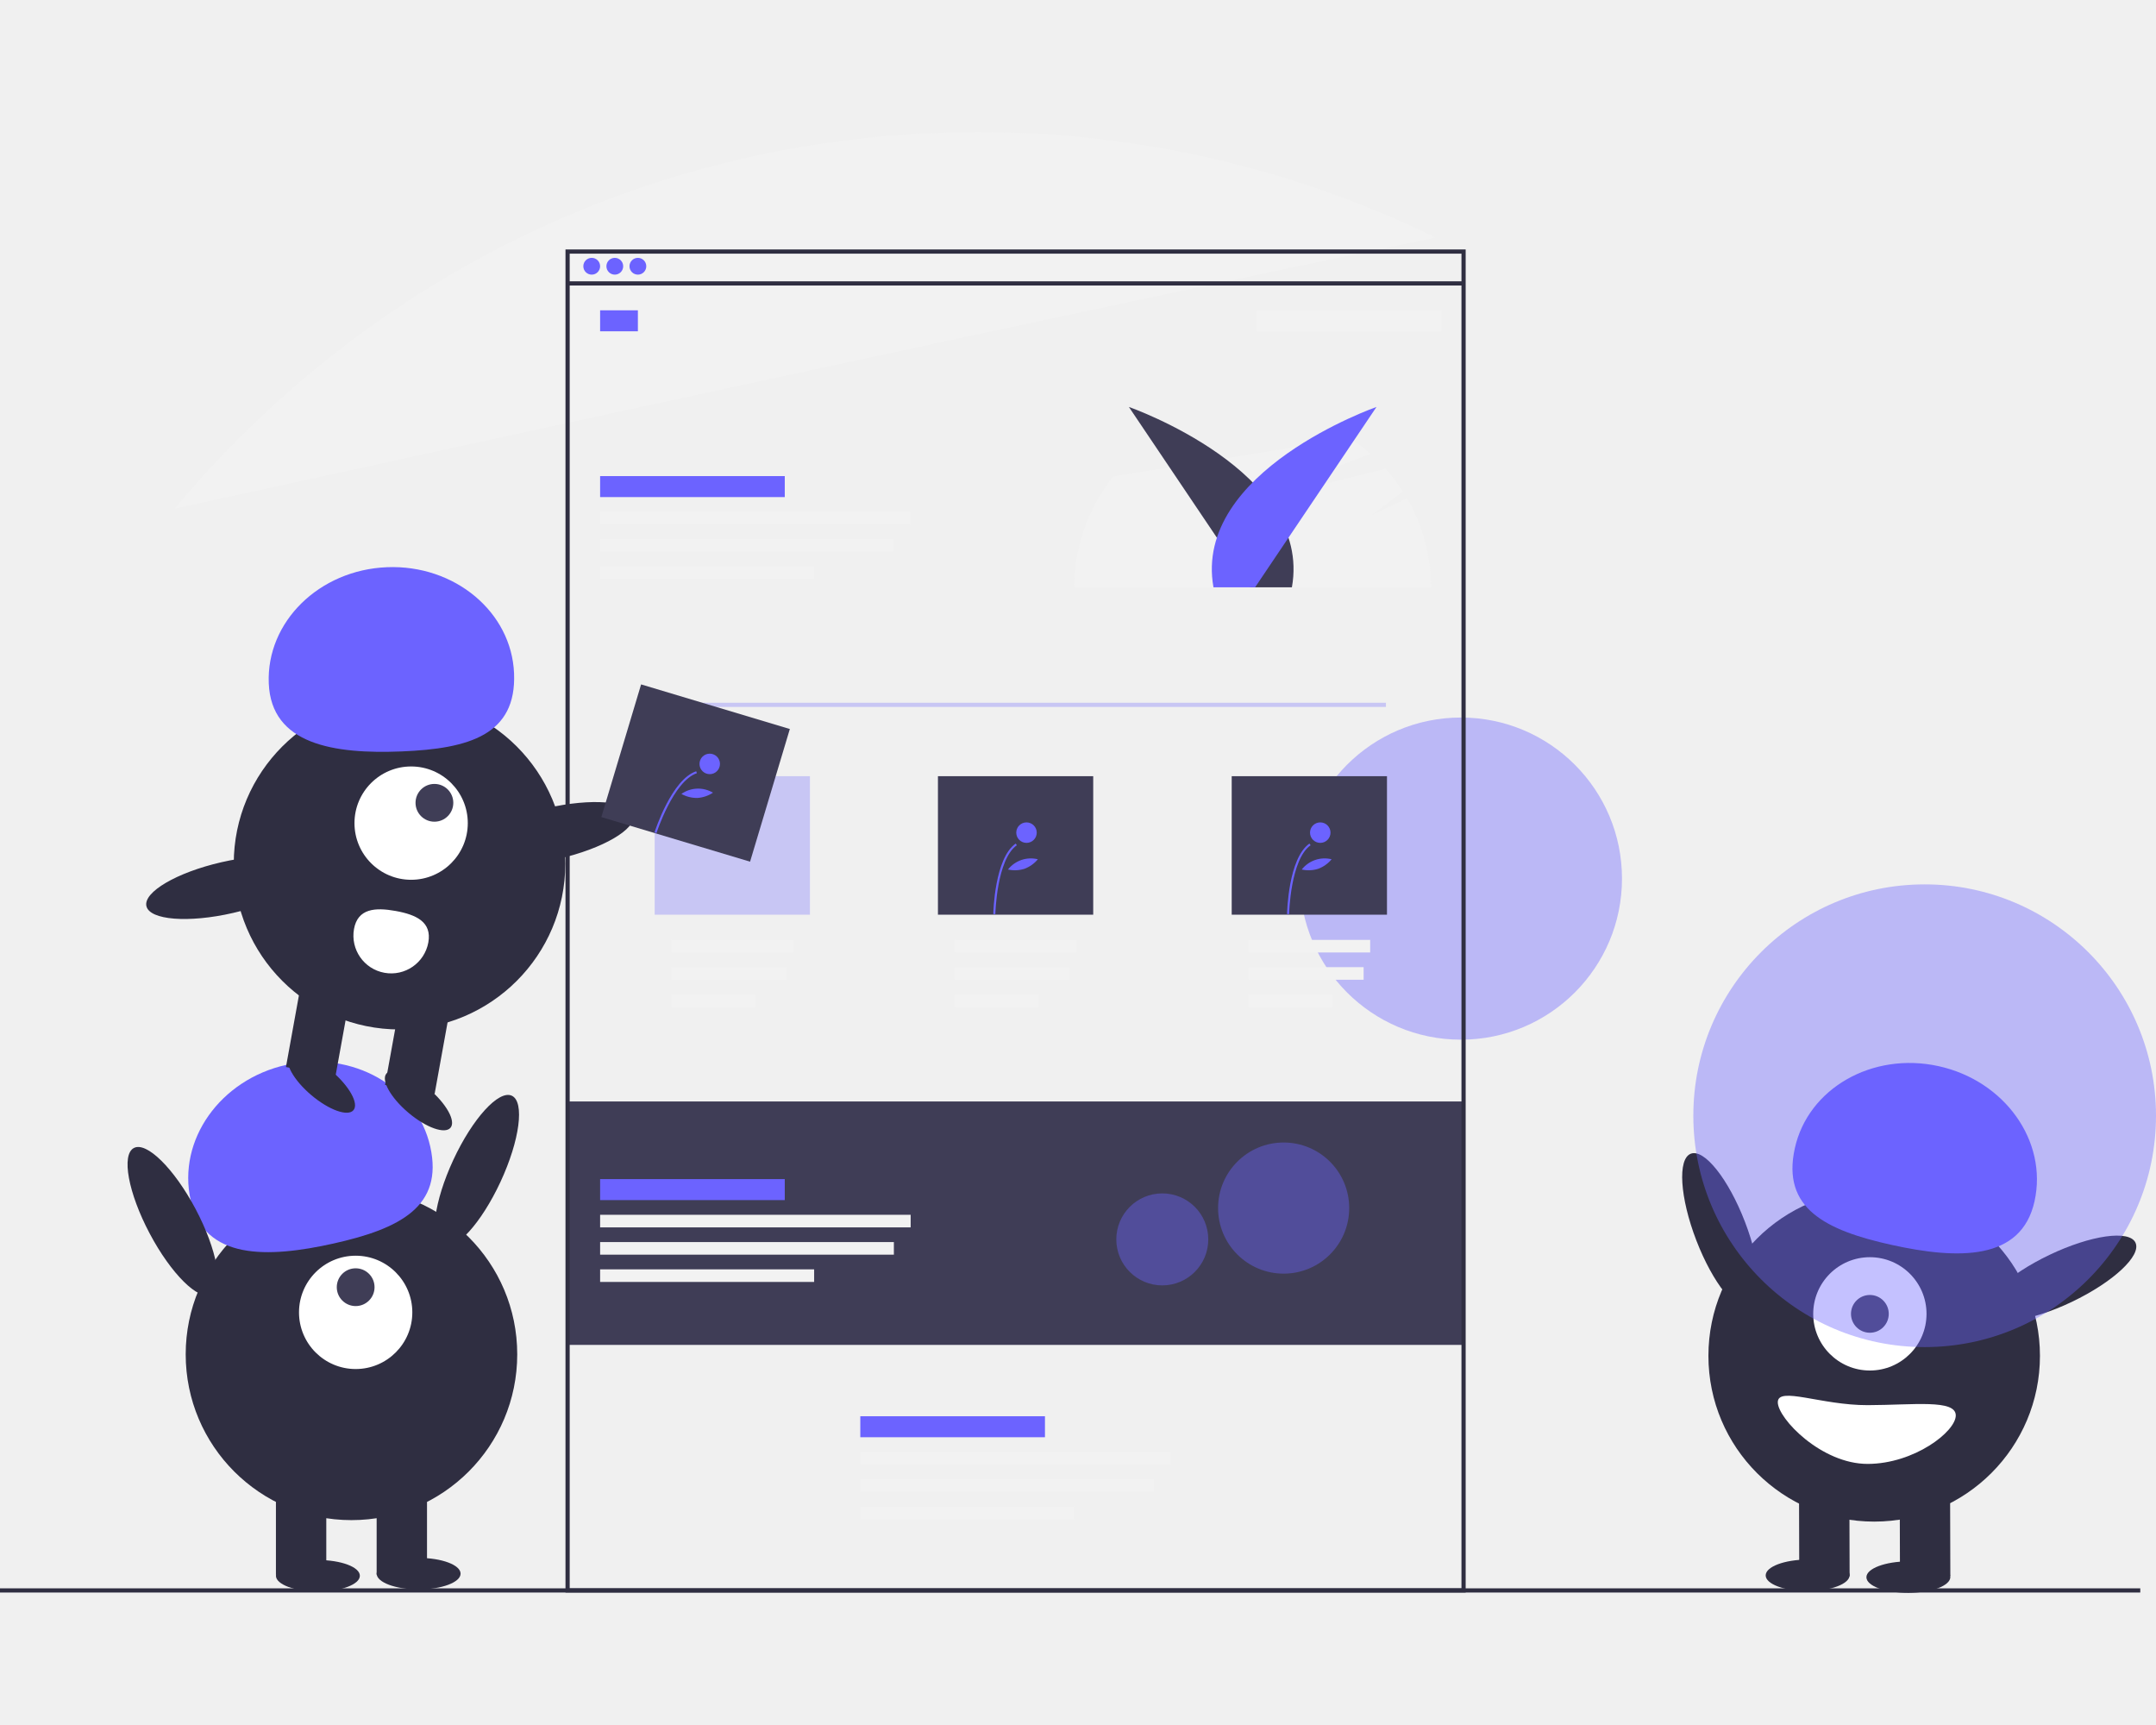
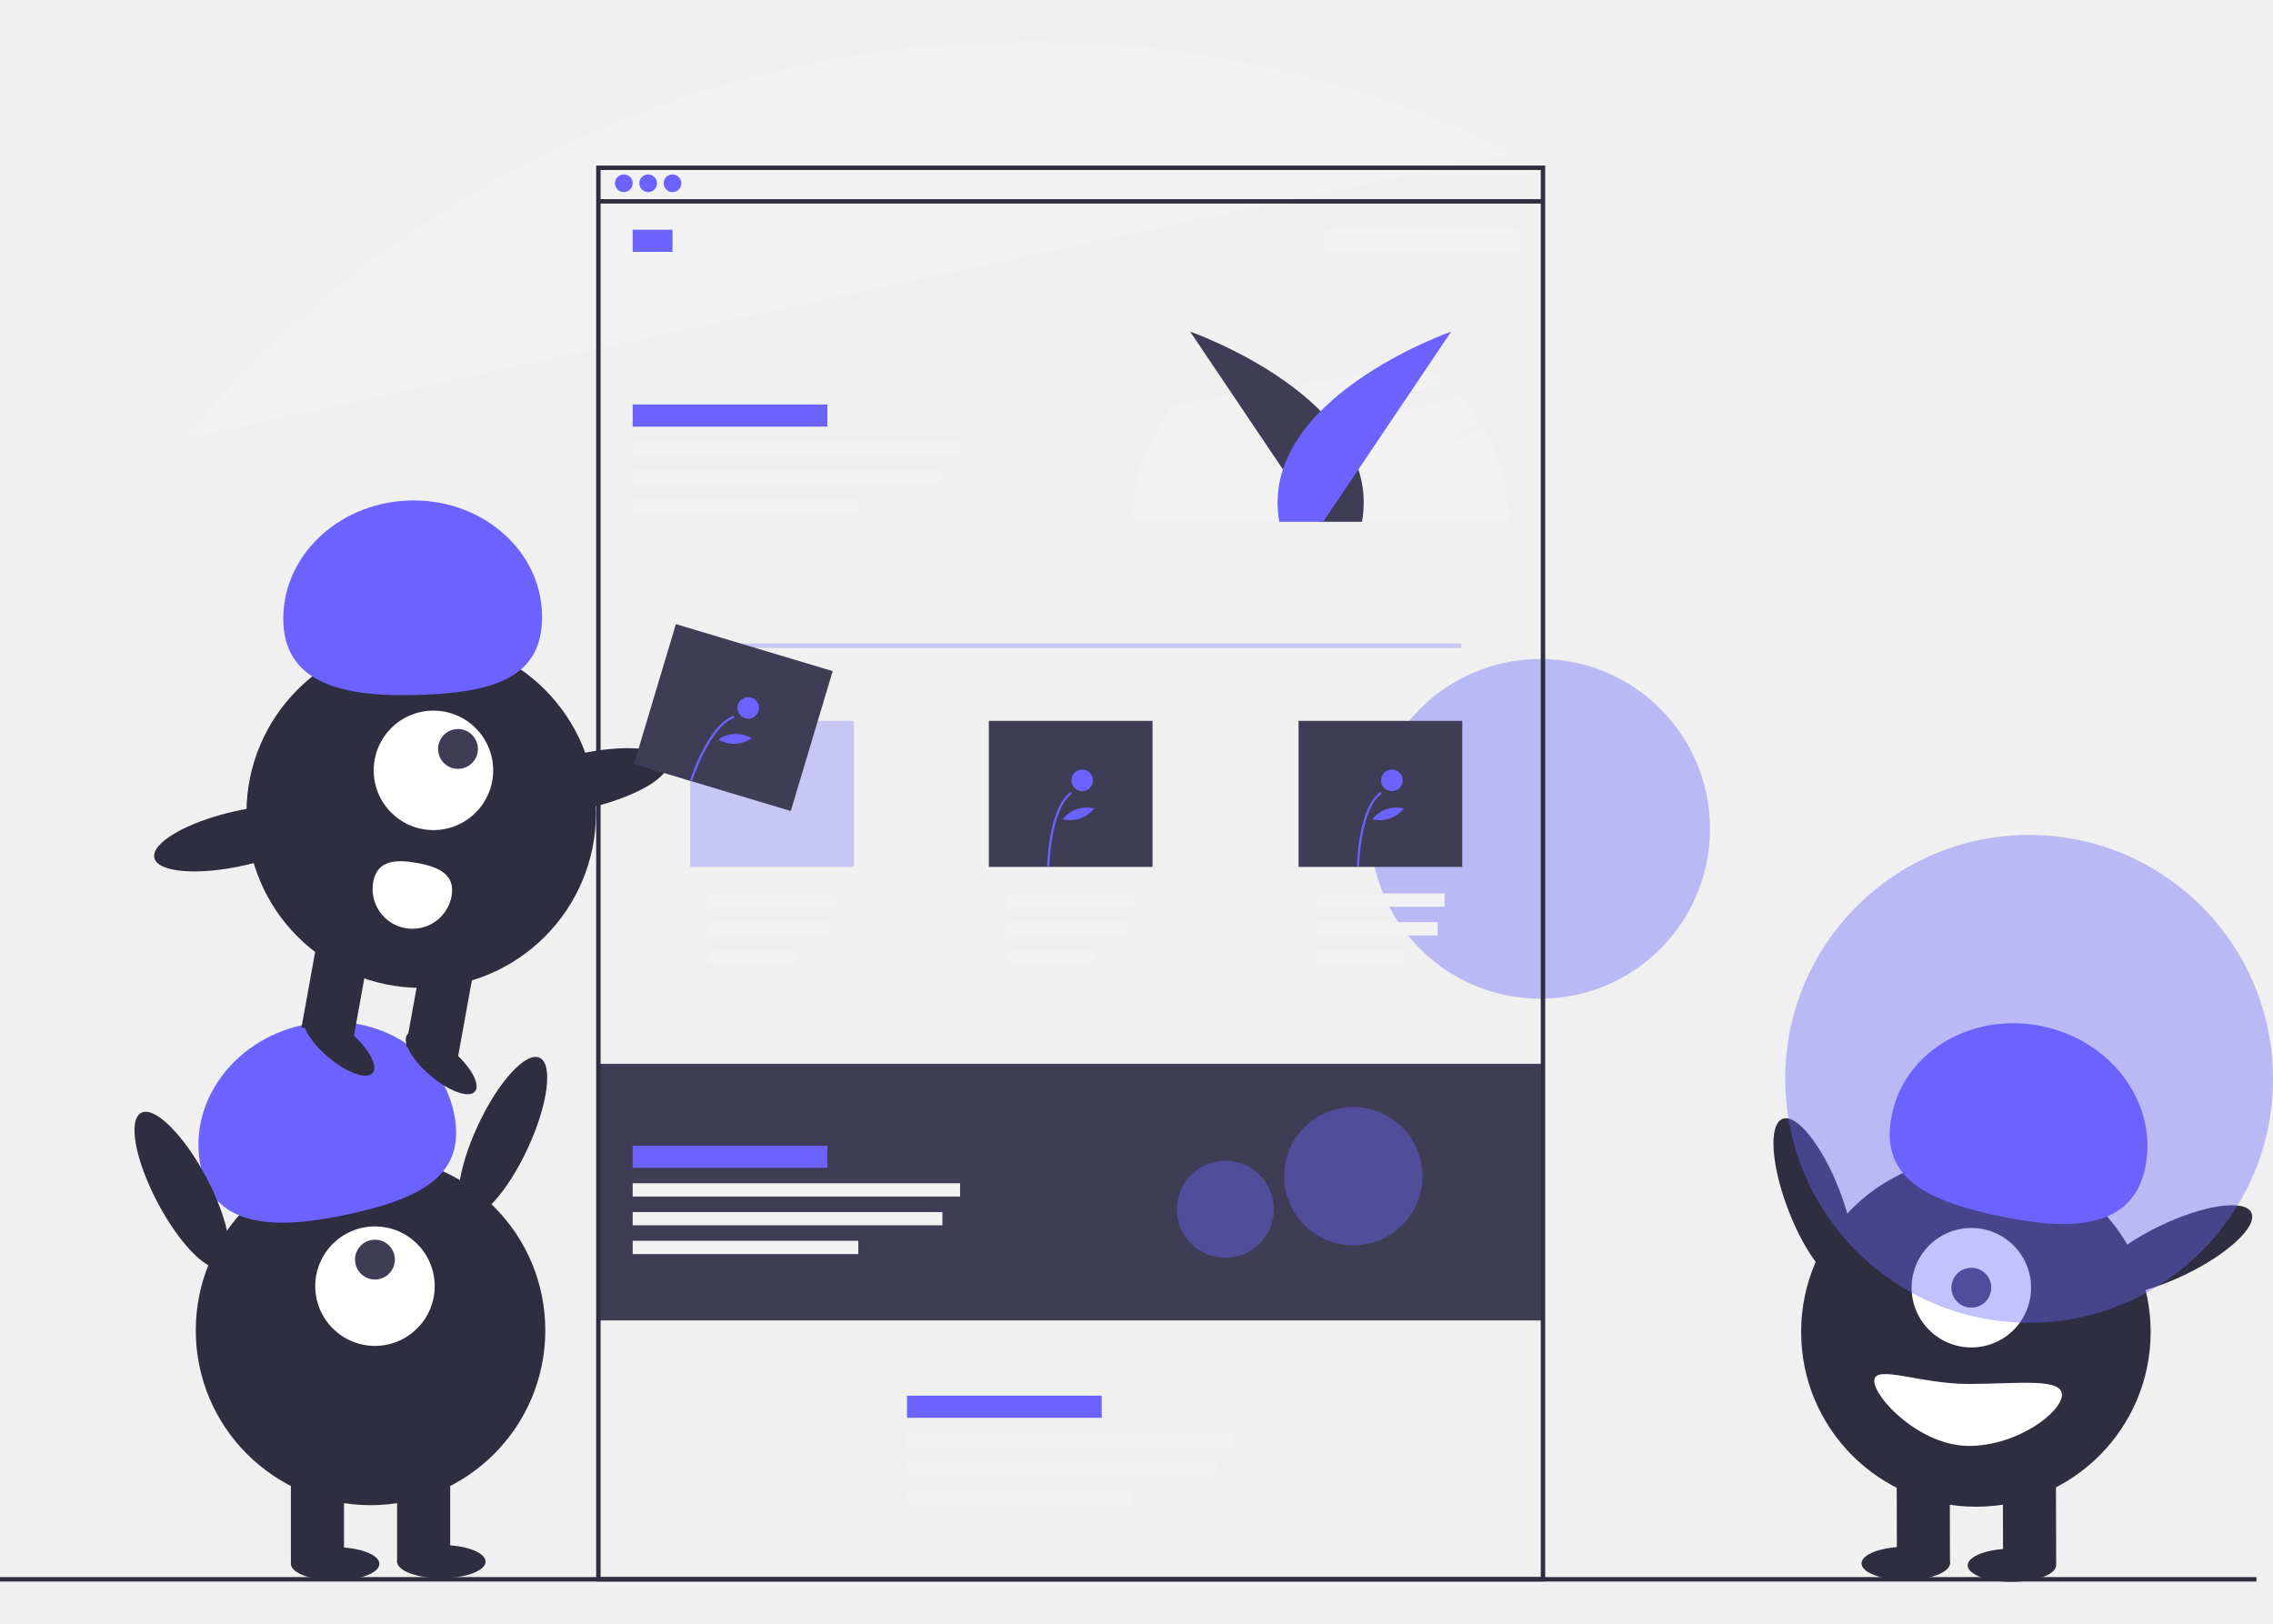
- <svg xmlns="http://www.w3.org/2000/svg" data-name="Layer 1" width="500" height="400" viewBox="0 0 1027.496 696.059">
+ <svg xmlns="http://www.w3.org/2000/svg" data-name="Layer 1" width="700" height="500" viewBox="0 0 1027.496 696.059">
  <circle cx="696.248" cy="355.702" r="76.752" fill="#6c63ff" opacity="0.4" />
  <rect x="270" y="461.902" width="428" height="116" fill="#3f3d56" />
  <path d="M756.839,276.477l-17.09,8.088,15.125-11.31a85.352,85.352,0,0,0-8.258-10.867L672.499,280.81l66.948-25.538a85.339,85.339,0,0,0-9.722-7.41L616.789,266.052a84.639,84.639,0,0,0-18.537,52.82h170A84.594,84.594,0,0,0,756.839,276.477Z" transform="translate(-86.2521 -101.9706)" fill="#f2f2f2" />
  <path d="M770.375,152.166A495.972,495.972,0,0,0,552.252,101.971c-153.83,0-291.361,69.753-382.71,179.349C325.968,247.045,598.319,187.714,770.375,152.166Z" transform="translate(-86.2521 -101.9706)" fill="#f2f2f2" />
  <rect y="693.902" width="1020" height="2" fill="#2f2e41" />
  <path d="M682.116,318.873,624.252,232.922s87.631,30.593,77.686,85.951Z" transform="translate(-86.2521 -101.9706)" fill="#3f3d56" />
  <path d="M684.388,318.873l57.864-85.951s-87.631,30.593-77.686,85.951Z" transform="translate(-86.2521 -101.9706)" fill="#6c63ff" />
  <path d="M784.752,797.873h-429v-640h429Zm-427-2h425v-636h-425Z" transform="translate(-86.2521 -101.9706)" fill="#2f2e41" />
  <rect x="271" y="71.083" width="427" height="2" fill="#2f2e41" />
  <circle cx="282" cy="63.902" r="4" fill="#6c63ff" />
  <circle cx="293" cy="63.902" r="4" fill="#6c63ff" />
  <circle cx="304" cy="63.902" r="4" fill="#6c63ff" />
  <rect x="286" y="84.902" width="18" height="10" fill="#6c63ff" />
  <rect x="286" y="163.902" width="88" height="10" fill="#6c63ff" />
  <rect x="685.252" y="186.873" width="88" height="10" transform="translate(1372.252 281.7745) rotate(-180)" fill="#f2f2f2" />
  <rect x="286" y="180.902" width="148" height="6" fill="#f2f2f2" />
  <rect x="286" y="193.902" width="140" height="6" fill="#f2f2f2" />
  <rect x="286" y="206.902" width="102" height="6" fill="#f2f2f2" />
  <rect x="320" y="384.902" width="58" height="6" fill="#f2f2f2" />
  <rect x="320" y="397.902" width="54.865" height="6" fill="#f2f2f2" />
  <rect x="320" y="410.902" width="39.973" height="6" fill="#f2f2f2" />
  <rect x="455" y="384.902" width="58" height="6" fill="#f2f2f2" />
  <rect x="455" y="397.902" width="54.865" height="6" fill="#f2f2f2" />
  <rect x="455" y="410.902" width="39.973" height="6" fill="#f2f2f2" />
  <rect x="595" y="384.902" width="58" height="6" fill="#f2f2f2" />
  <rect x="595" y="397.902" width="54.865" height="6" fill="#f2f2f2" />
  <rect x="595" y="410.902" width="39.973" height="6" fill="#f2f2f2" />
  <rect x="410" y="611.902" width="88" height="10" fill="#6c63ff" />
  <rect x="410" y="628.902" width="148" height="6" fill="#f2f2f2" />
  <rect x="410" y="641.902" width="140" height="6" fill="#f2f2f2" />
  <rect x="410" y="654.902" width="102" height="6" fill="#f2f2f2" />
  <rect x="312.5" y="271.902" width="348" height="2" fill="#6c63ff" opacity="0.3" />
  <rect x="312" y="306.902" width="74" height="66" fill="#6c63ff" opacity="0.3" />
  <rect x="447" y="306.902" width="74" height="66" fill="#3f3d56" />
  <rect x="587" y="306.902" width="74" height="66" fill="#3f3d56" />
  <path d="M560.611,474.595l-.976-.019c.021-1.081.631-26.561,10.662-33.604l.561.799C561.231,448.53,560.615,474.335,560.611,474.595Z" transform="translate(-86.2521 -101.9706)" fill="#6c63ff" />
  <circle cx="489.206" cy="333.798" r="4.881" fill="#6c63ff" />
  <path d="M574.471,453.004a15.198,15.198,0,0,1-7.841.339,13.85,13.85,0,0,1,14.24-4.884A15.198,15.198,0,0,1,574.471,453.004Z" transform="translate(-86.2521 -101.9706)" fill="#6c63ff" />
  <path d="M700.611,474.595l-.976-.019c.021-1.081.631-26.561,10.662-33.604l.561.799C701.231,448.53,700.615,474.335,700.611,474.595Z" transform="translate(-86.2521 -101.9706)" fill="#6c63ff" />
  <circle cx="629.206" cy="333.798" r="4.881" fill="#6c63ff" />
  <path d="M714.471,453.004a15.198,15.198,0,0,1-7.841.339,13.85,13.85,0,0,1,14.24-4.884A15.198,15.198,0,0,1,714.471,453.004Z" transform="translate(-86.2521 -101.9706)" fill="#6c63ff" />
  <rect x="286" y="498.902" width="88" height="10" fill="#6c63ff" />
  <rect x="286" y="515.902" width="148" height="6" fill="#f2f2f2" />
  <rect x="286" y="528.902" width="140" height="6" fill="#f2f2f2" />
  <rect x="286" y="541.902" width="102" height="6" fill="#f2f2f2" />
  <circle cx="611.752" cy="512.702" r="31.248" fill="#6c63ff" opacity="0.4" />
  <circle cx="553.92" cy="527.626" r="21.92" fill="#6c63ff" opacity="0.4" />
  <circle cx="167.5" cy="582.402" r="79" fill="#2f2e41" />
  <rect x="131.5" y="644.402" width="24" height="43" fill="#2f2e41" />
  <rect x="179.5" y="644.402" width="24" height="43" fill="#2f2e41" />
  <ellipse cx="151.5" cy="687.902" rx="20" ry="7.5" fill="#2f2e41" />
  <ellipse cx="199.5" cy="686.902" rx="20" ry="7.5" fill="#2f2e41" />
  <circle cx="169.5" cy="562.402" r="27" fill="#fff" />
  <circle cx="169.5" cy="550.402" r="9" fill="#3f3d56" />
  <path d="M177.119,610.905c-6.379-28.568,14.012-57.434,45.544-64.475s62.265,10.41,68.644,38.978-14.519,39.104-46.051,46.145S183.498,639.472,177.119,610.905Z" transform="translate(-86.2521 -101.9706)" fill="#6c63ff" />
  <ellipse cx="313.528" cy="596.957" rx="39.5" ry="12.4" transform="translate(-446.2098 527.7579) rotate(-65.07683)" fill="#2f2e41" />
  <ellipse cx="168.528" cy="620.957" rx="12.4" ry="39.5" transform="translate(-357.1725 49.01394) rotate(-27.89329)" fill="#2f2e41" />
  <ellipse cx="906.255" cy="625.623" rx="12.4" ry="39.5" transform="translate(-250.6156 265.819) rotate(-21.07832)" fill="#2f2e41" />
  <circle cx="893.19" cy="583.104" r="79" fill="#2f2e41" />
  <rect x="991.675" y="747.007" width="24" height="43" transform="matrix(-1, 0.0028, -0.0028, -1, 1923.247, 1432.229)" fill="#2f2e41" />
  <rect x="943.676" y="747.141" width="24" height="43" transform="translate(1827.248 1432.632) rotate(179.8395)" fill="#2f2e41" />
  <ellipse cx="995.737" cy="790.529" rx="20" ry="7.5" transform="translate(-88.46246 -99.17847) rotate(-0.16049)" fill="#2f2e41" />
  <ellipse cx="947.734" cy="789.664" rx="20" ry="7.5" transform="translate(-88.46023 -99.31292) rotate(-0.16049)" fill="#2f2e41" />
  <circle cx="891.134" cy="563.109" r="27" fill="#fff" />
  <circle cx="891.134" cy="563.109" r="9" fill="#3f3d56" />
  <path d="M1055.868,611.392c6.299-28.585-14.173-57.394-45.724-64.347s-62.236,10.584-68.535,39.17,14.628,39.063,46.18,46.015S1049.569,639.978,1055.868,611.392Z" transform="translate(-86.2521 -101.9706)" fill="#6c63ff" />
  <ellipse cx="1068.319" cy="648.169" rx="39.5" ry="12.4" transform="translate(-261.3017 421.8477) rotate(-25.53475)" fill="#2f2e41" />
  <path d="M1018.326,713.466c.022,7.732-19.844,23.056-41.935,23.118s-42.865-21.648-42.887-29.38,20.717,1.442,42.809,1.38S1018.304,705.734,1018.326,713.466Z" transform="translate(-86.2521 -101.9706)" fill="#fff" />
  <circle cx="917.248" cy="468.702" r="110.248" fill="#6c63ff" opacity="0.4" />
  <circle cx="190.405" cy="348.59" r="79" fill="#2f2e41" />
  <rect x="226.167" y="506.95" width="24" height="43" transform="translate(11.69174 -135.9442) rotate(10.26106)" fill="#2f2e41" />
  <rect x="273.399" y="515.501" width="24" height="43" transform="translate(13.97028 -144.2211) rotate(10.26106)" fill="#2f2e41" />
  <ellipse cx="285.687" cy="563.475" rx="7.5" ry="20" transform="translate(-415.1887 315.3571) rotate(-49.73894)" fill="#2f2e41" />
  <ellipse cx="239.439" cy="555.103" rx="7.5" ry="20" transform="translate(-425.1591 277.1032) rotate(-49.73894)" fill="#2f2e41" />
  <circle cx="195.936" cy="329.266" r="27" fill="#fff" />
  <circle cx="207.032" cy="319.588" r="9" fill="#3f3d56" />
  <path d="M214.337,364.617c-1.188-29.247,24.019-54.019,56.301-55.331s59.415,21.335,60.603,50.582-21.252,35.892-53.534,37.203S215.525,393.864,214.337,364.617Z" transform="translate(-86.2521 -101.9706)" fill="#6c63ff" />
  <ellipse cx="349.603" cy="436.168" rx="39.5" ry="12.4" transform="translate(-174.8644 -12.8362) rotate(-12.9101)" fill="#2f2e41" />
  <ellipse cx="194.528" cy="461.957" rx="39.5" ry="12.4" transform="translate(-184.5461 -46.83125) rotate(-12.9101)" fill="#2f2e41" />
  <path d="M254.96,481.694a18,18,0,0,0,35.424,6.413c1.771-9.782-5.792-13.244-15.575-15.014S256.73,471.912,254.96,481.694Z" transform="translate(-86.2521 -101.9706)" fill="#fff" />
  <rect x="380.752" y="374.373" width="74" height="66" transform="translate(48.33035 -204.7786) rotate(16.68876)" fill="#3f3d56" />
  <path d="M399.12,435.948l-.93-.299c.331-1.03,8.232-25.261,19.863-29.127l.308.926C407.199,411.159,399.199,435.701,399.12,435.948Z" transform="translate(-86.2521 -101.9706)" fill="#6c63ff" />
  <circle cx="338.24" cy="301.05" r="4.881" fill="#6c63ff" />
  <path d="M418.597,419.247a15.198,15.198,0,0,1-7.608-1.928,13.85,13.85,0,0,1,15.043-.589A15.198,15.198,0,0,1,418.597,419.247Z" transform="translate(-86.2521 -101.9706)" fill="#6c63ff" />
</svg>
